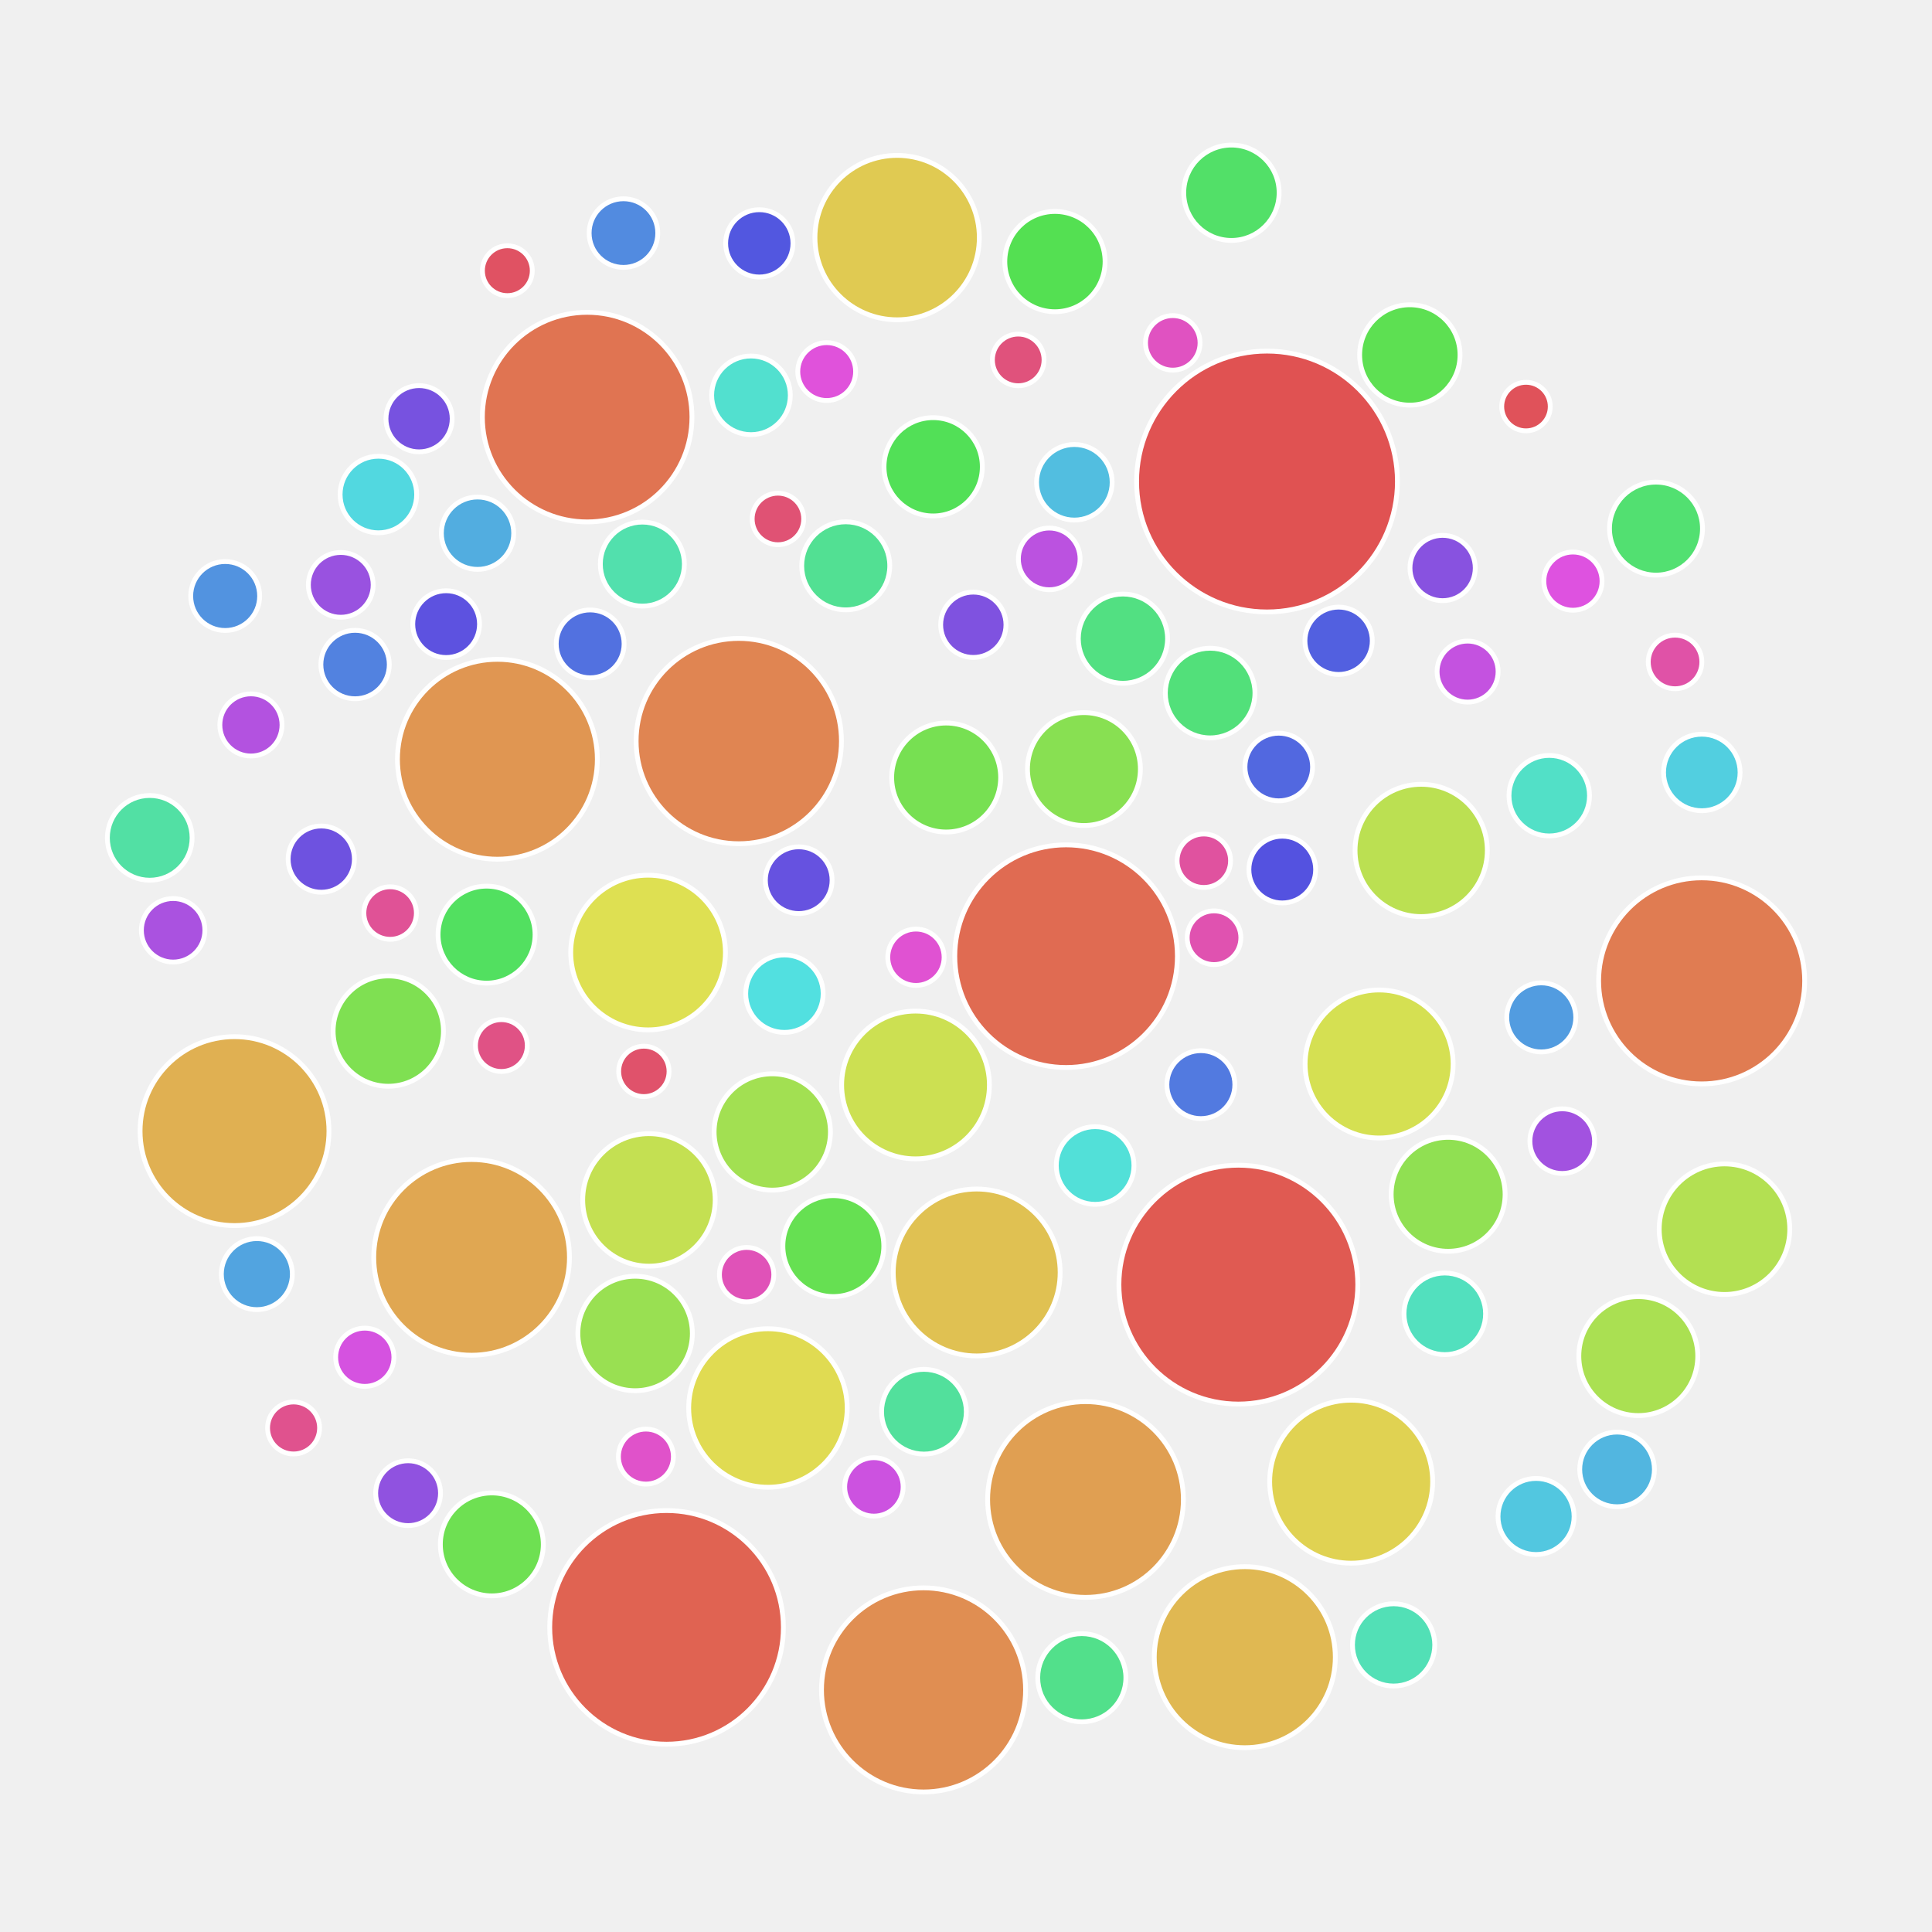
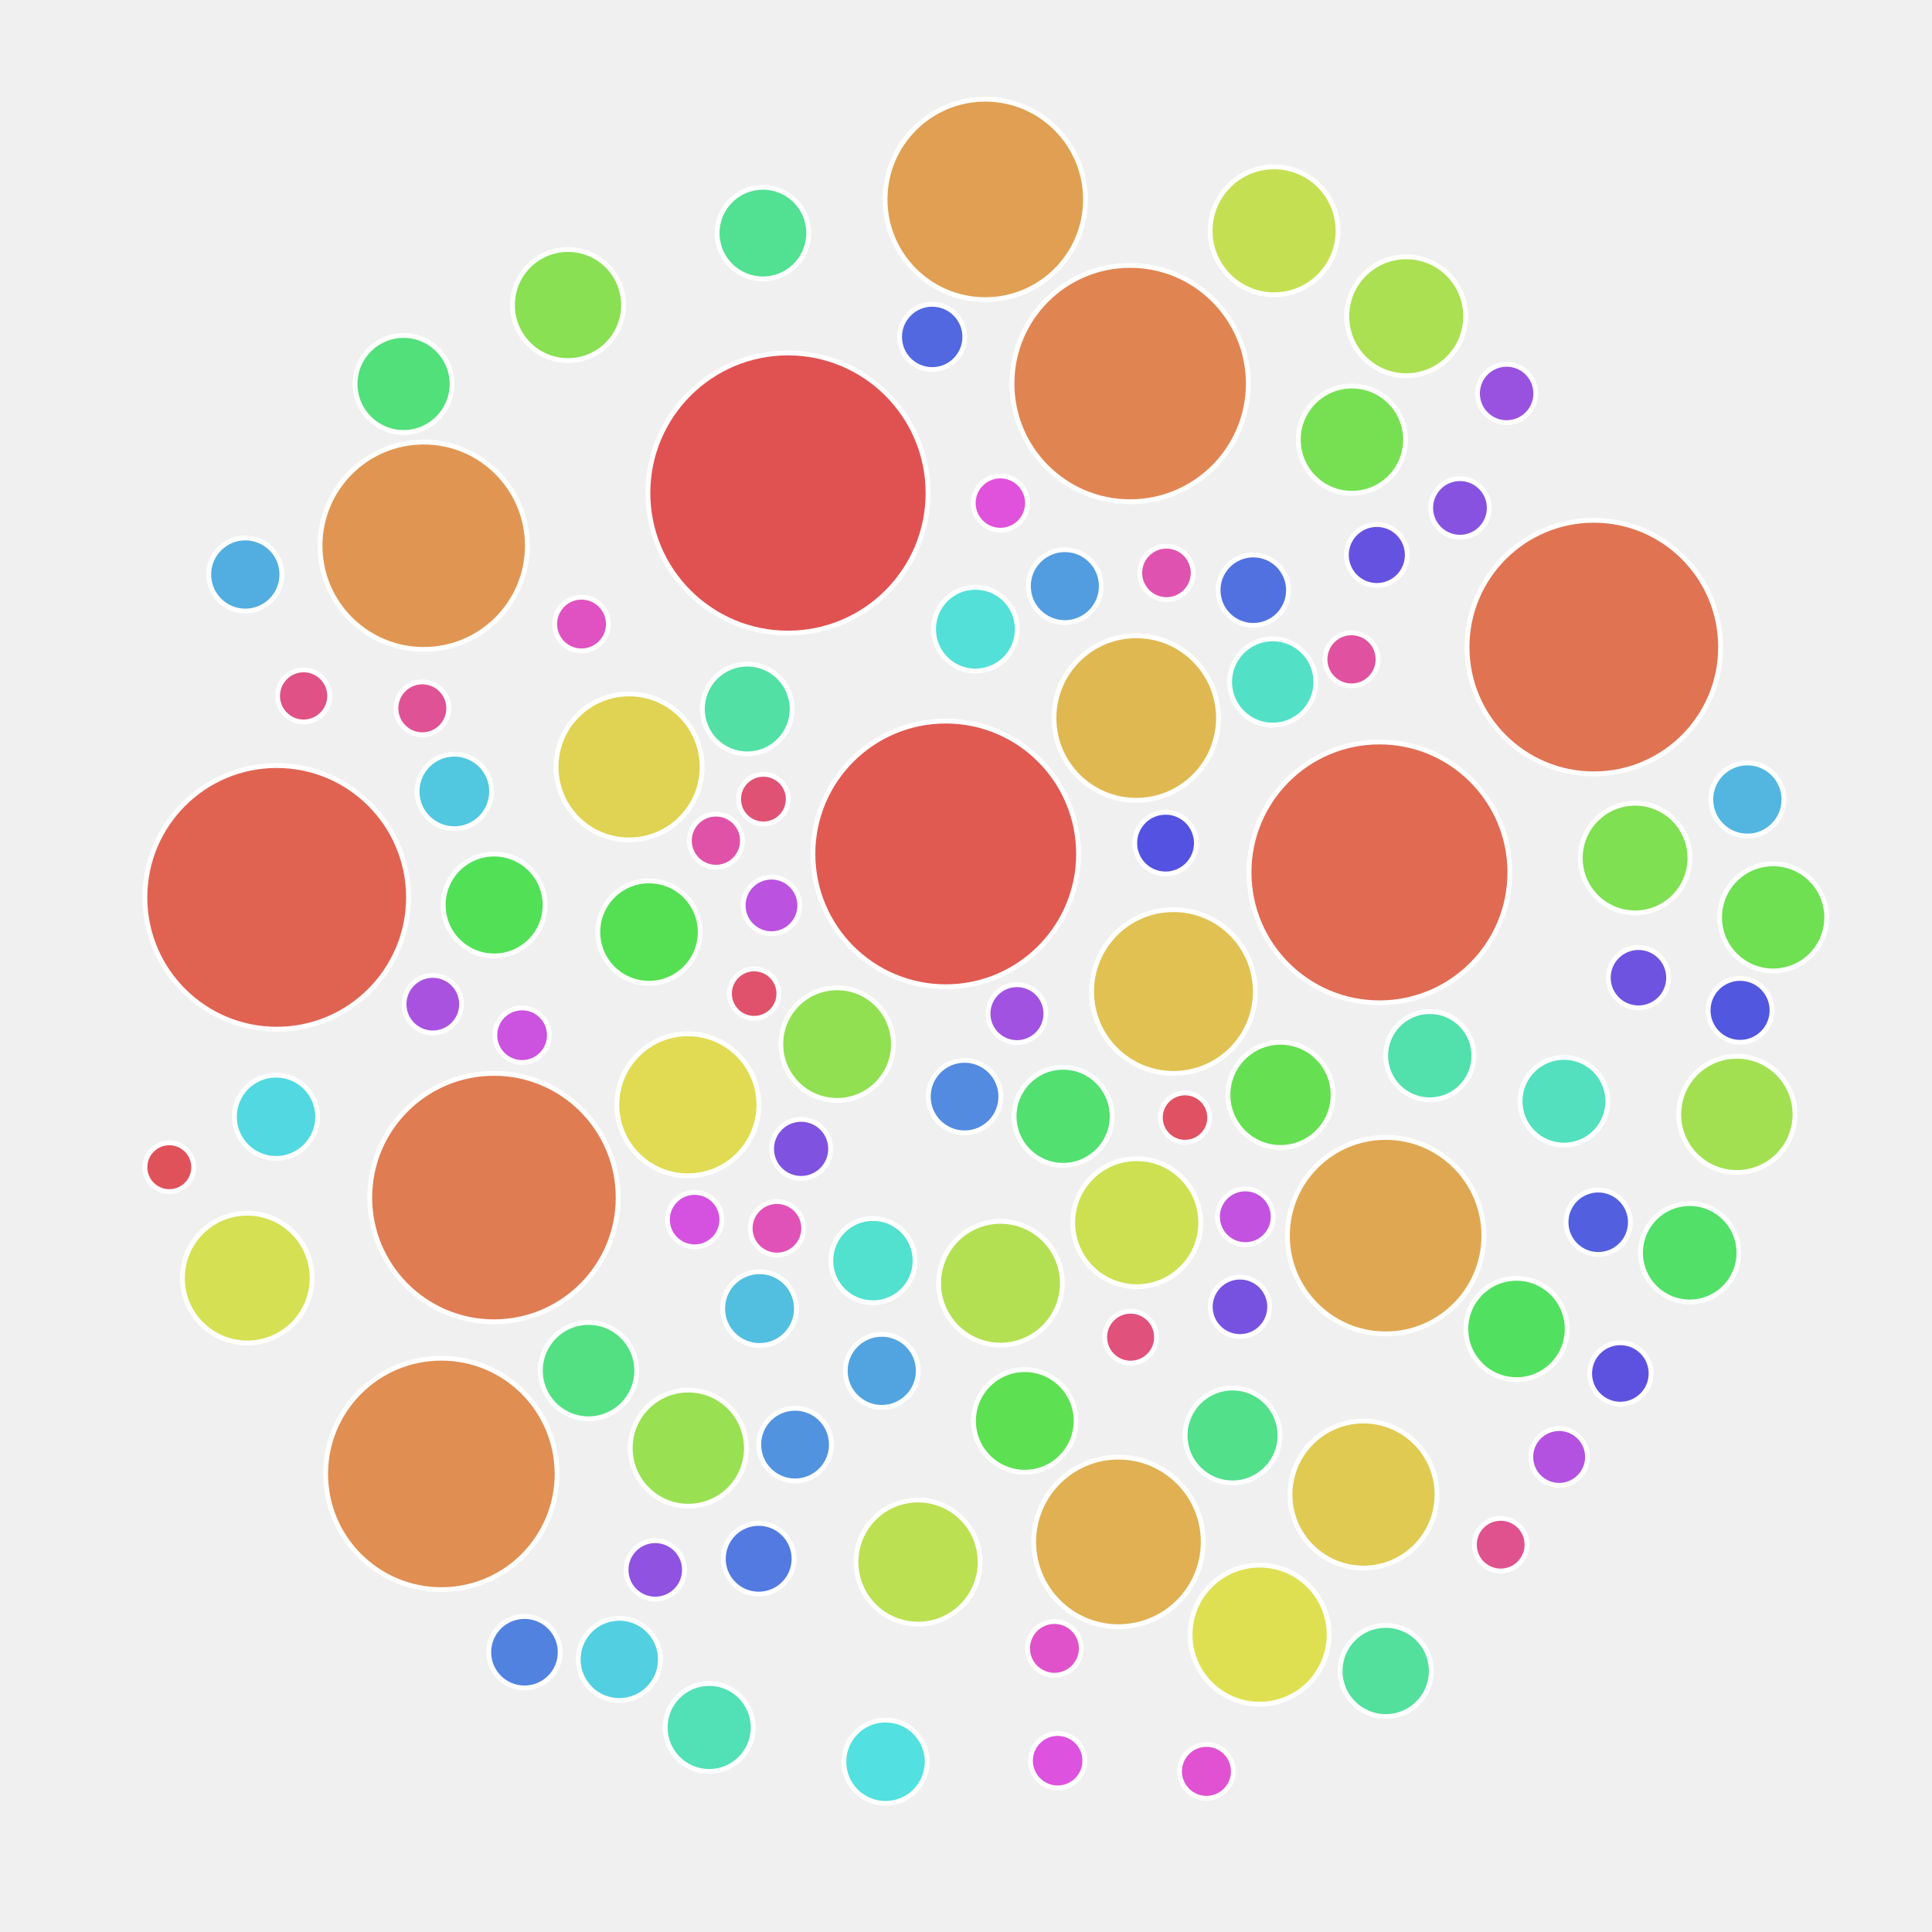
<svg xmlns="http://www.w3.org/2000/svg" width="400" height="400" viewBox="0 0 400 400">
-   <circle cx="262.321" cy="99.695" r="27" fill="hsl(0, 70%, 60%)" stroke="white" stroke-width="1" />
-   <circle cx="256.389" cy="265.97" r="24.727" fill="hsl(3.6, 70%, 60%)" stroke="white" stroke-width="1" />
-   <circle cx="138.004" cy="336.931" r="24.186" fill="hsl(7.2, 70%, 60%)" stroke="white" stroke-width="1" />
-   <circle cx="220.723" cy="197.967" r="23.044" fill="hsl(10.8, 70%, 60%)" stroke="white" stroke-width="1" />
-   <circle cx="121.565" cy="86.36" r="21.695" fill="hsl(14.4, 70%, 60%)" stroke="white" stroke-width="1" />
-   <circle cx="352.309" cy="203.081" r="21.329" fill="hsl(18, 70%, 60%)" stroke="white" stroke-width="1" />
-   <circle cx="152.958" cy="153.432" r="21.252" fill="hsl(21.6, 70%, 60%)" stroke="white" stroke-width="1" />
-   <circle cx="191.21" cy="349.877" r="21.129" fill="hsl(25.2, 70%, 60%)" stroke="white" stroke-width="1" />
-   <circle cx="102.982" cy="157.198" r="20.691" fill="hsl(28.8, 70%, 60%)" stroke="white" stroke-width="1" />
-   <circle cx="224.742" cy="310.458" r="20.261" fill="hsl(32.4, 70%, 60%)" stroke="white" stroke-width="1" />
-   <circle cx="97.64" cy="260.326" r="20.259" fill="hsl(36, 70%, 60%)" stroke="white" stroke-width="1" />
-   <circle cx="48.554" cy="234.185" r="19.553" fill="hsl(39.6, 70%, 60%)" stroke="white" stroke-width="1" />
-   <circle cx="257.722" cy="343.105" r="18.74" fill="hsl(43.2, 70%, 60%)" stroke="white" stroke-width="1" />
-   <circle cx="202.214" cy="263.455" r="17.278" fill="hsl(46.8, 70%, 60%)" stroke="white" stroke-width="1" />
-   <circle cx="185.741" cy="49.193" r="17.016" fill="hsl(50.4, 70%, 60%)" stroke="white" stroke-width="1" />
-   <circle cx="279.744" cy="306.767" r="16.871" fill="hsl(54, 70%, 60%)" stroke="white" stroke-width="1" />
-   <circle cx="158.995" cy="291.511" r="16.406" fill="hsl(57.6, 70%, 60%)" stroke="white" stroke-width="1" />
-   <circle cx="134.176" cy="197.212" r="16.012" fill="hsl(61.2, 70%, 60%)" stroke="white" stroke-width="1" />
-   <circle cx="285.53" cy="220.288" r="15.322" fill="hsl(64.8, 70%, 60%)" stroke="white" stroke-width="1" />
-   <circle cx="189.549" cy="224.634" r="15.296" fill="hsl(68.4, 70%, 60%)" stroke="white" stroke-width="1" />
-   <circle cx="134.359" cy="248.43" r="13.715" fill="hsl(72, 70%, 60%)" stroke="white" stroke-width="1" />
-   <circle cx="294.241" cy="176.075" r="13.693" fill="hsl(75.6, 70%, 60%)" stroke="white" stroke-width="1" />
-   <circle cx="357.036" cy="254.488" r="13.515" fill="hsl(79.2, 70%, 60%)" stroke="white" stroke-width="1" />
-   <circle cx="339.191" cy="280.766" r="12.311" fill="hsl(82.8, 70%, 60%)" stroke="white" stroke-width="1" />
-   <circle cx="159.89" cy="234.361" r="12.04" fill="hsl(86.4, 70%, 60%)" stroke="white" stroke-width="1" />
-   <circle cx="131.495" cy="276.082" r="11.849" fill="hsl(90, 70%, 60%)" stroke="white" stroke-width="1" />
-   <circle cx="299.822" cy="247.268" r="11.794" fill="hsl(93.6, 70%, 60%)" stroke="white" stroke-width="1" />
-   <circle cx="224.416" cy="159.224" r="11.685" fill="hsl(97.2, 70%, 60%)" stroke="white" stroke-width="1" />
-   <circle cx="80.389" cy="213.475" r="11.418" fill="hsl(100.8, 70%, 60%)" stroke="white" stroke-width="1" />
-   <circle cx="195.894" cy="160.977" r="11.279" fill="hsl(104.4, 70%, 60%)" stroke="white" stroke-width="1" />
-   <circle cx="101.827" cy="319.752" r="10.656" fill="hsl(108, 70%, 60%)" stroke="white" stroke-width="1" />
-   <circle cx="172.534" cy="257.99" r="10.448" fill="hsl(111.6, 70%, 60%)" stroke="white" stroke-width="1" />
-   <circle cx="291.893" cy="73.488" r="10.388" fill="hsl(115.2, 70%, 60%)" stroke="white" stroke-width="1" />
-   <circle cx="218.415" cy="54.16" r="10.38" fill="hsl(118.8, 70%, 60%)" stroke="white" stroke-width="1" />
-   <circle cx="193.201" cy="96.646" r="10.176" fill="hsl(122.4, 70%, 60%)" stroke="white" stroke-width="1" />
-   <circle cx="100.737" cy="193.507" r="10.04" fill="hsl(126, 70%, 60%)" stroke="white" stroke-width="1" />
-   <circle cx="254.955" cy="39.904" r="9.871" fill="hsl(129.6, 70%, 60%)" stroke="white" stroke-width="1" />
-   <circle cx="342.855" cy="109.445" r="9.624" fill="hsl(133.2, 70%, 60%)" stroke="white" stroke-width="1" />
-   <circle cx="250.546" cy="143.489" r="9.277" fill="hsl(136.8, 70%, 60%)" stroke="white" stroke-width="1" />
-   <circle cx="232.494" cy="132.225" r="9.235" fill="hsl(140.4, 70%, 60%)" stroke="white" stroke-width="1" />
-   <circle cx="223.977" cy="347.355" r="9.124" fill="hsl(144, 70%, 60%)" stroke="white" stroke-width="1" />
-   <circle cx="175.101" cy="117.15" r="9.114" fill="hsl(147.6, 70%, 60%)" stroke="white" stroke-width="1" />
-   <circle cx="191.293" cy="292.28" r="8.772" fill="hsl(151.2, 70%, 60%)" stroke="white" stroke-width="1" />
-   <circle cx="31.001" cy="173.468" r="8.768" fill="hsl(154.8, 70%, 60%)" stroke="white" stroke-width="1" />
-   <circle cx="132.992" cy="116.79" r="8.697" fill="hsl(158.4, 70%, 60%)" stroke="white" stroke-width="1" />
-   <circle cx="288.533" cy="340.563" r="8.516" fill="hsl(162, 70%, 60%)" stroke="white" stroke-width="1" />
-   <circle cx="299.127" cy="272.009" r="8.448" fill="hsl(165.6, 70%, 60%)" stroke="white" stroke-width="1" />
-   <circle cx="320.755" cy="164.739" r="8.333" fill="hsl(169.2, 70%, 60%)" stroke="white" stroke-width="1" />
-   <circle cx="155.484" cy="81.847" r="8.139" fill="hsl(172.8, 70%, 60%)" stroke="white" stroke-width="1" />
-   <circle cx="226.732" cy="241.304" r="8.04" fill="hsl(176.4, 70%, 60%)" stroke="white" stroke-width="1" />
-   <circle cx="162.409" cy="205.728" r="8.015" fill="hsl(180, 70%, 60%)" stroke="white" stroke-width="1" />
-   <circle cx="78.342" cy="102.386" r="7.923" fill="hsl(183.6, 70%, 60%)" stroke="white" stroke-width="1" />
-   <circle cx="352.344" cy="159.929" r="7.921" fill="hsl(187.2, 70%, 60%)" stroke="white" stroke-width="1" />
-   <circle cx="318.025" cy="313.971" r="7.874" fill="hsl(190.8, 70%, 60%)" stroke="white" stroke-width="1" />
-   <circle cx="222.437" cy="99.854" r="7.82" fill="hsl(194.4, 70%, 60%)" stroke="white" stroke-width="1" />
-   <circle cx="334.796" cy="304.226" r="7.729" fill="hsl(198, 70%, 60%)" stroke="white" stroke-width="1" />
-   <circle cx="98.869" cy="110.394" r="7.487" fill="hsl(201.6, 70%, 60%)" stroke="white" stroke-width="1" />
-   <circle cx="53.179" cy="263.794" r="7.349" fill="hsl(205.2, 70%, 60%)" stroke="white" stroke-width="1" />
-   <circle cx="319.103" cy="210.641" r="7.146" fill="hsl(208.8, 70%, 60%)" stroke="white" stroke-width="1" />
-   <circle cx="46.621" cy="123.399" r="7.134" fill="hsl(212.4, 70%, 60%)" stroke="white" stroke-width="1" />
-   <circle cx="129.081" cy="48.257" r="7.103" fill="hsl(216, 70%, 60%)" stroke="white" stroke-width="1" />
-   <circle cx="73.517" cy="137.588" r="7.081" fill="hsl(219.6, 70%, 60%)" stroke="white" stroke-width="1" />
-   <circle cx="248.626" cy="224.563" r="7.034" fill="hsl(223.2, 70%, 60%)" stroke="white" stroke-width="1" />
-   <circle cx="122.188" cy="133.305" r="7.023" fill="hsl(226.8, 70%, 60%)" stroke="white" stroke-width="1" />
-   <circle cx="264.756" cy="158.801" r="6.999" fill="hsl(230.4, 70%, 60%)" stroke="white" stroke-width="1" />
-   <circle cx="277.143" cy="132.667" r="6.97" fill="hsl(234, 70%, 60%)" stroke="white" stroke-width="1" />
-   <circle cx="157.207" cy="50.385" r="6.965" fill="hsl(237.6, 70%, 60%)" stroke="white" stroke-width="1" />
-   <circle cx="265.48" cy="180.034" r="6.91" fill="hsl(241.2, 70%, 60%)" stroke="white" stroke-width="1" />
-   <circle cx="92.368" cy="129.22" r="6.91" fill="hsl(244.8, 70%, 60%)" stroke="white" stroke-width="1" />
-   <circle cx="165.368" cy="182.236" r="6.907" fill="hsl(248.4, 70%, 60%)" stroke="white" stroke-width="1" />
-   <circle cx="66.518" cy="177.872" r="6.855" fill="hsl(252, 70%, 60%)" stroke="white" stroke-width="1" />
-   <circle cx="86.765" cy="86.693" r="6.853" fill="hsl(255.6, 70%, 60%)" stroke="white" stroke-width="1" />
-   <circle cx="201.516" cy="129.352" r="6.759" fill="hsl(259.2, 70%, 60%)" stroke="white" stroke-width="1" />
-   <circle cx="298.678" cy="117.6" r="6.759" fill="hsl(262.8, 70%, 60%)" stroke="white" stroke-width="1" />
-   <circle cx="84.494" cy="309.146" r="6.711" fill="hsl(266.4, 70%, 60%)" stroke="white" stroke-width="1" />
-   <circle cx="70.555" cy="121.088" r="6.706" fill="hsl(270, 70%, 60%)" stroke="white" stroke-width="1" />
-   <circle cx="323.444" cy="236.261" r="6.692" fill="hsl(273.6, 70%, 60%)" stroke="white" stroke-width="1" />
-   <circle cx="35.846" cy="192.608" r="6.573" fill="hsl(277.2, 70%, 60%)" stroke="white" stroke-width="1" />
-   <circle cx="51.954" cy="150.091" r="6.432" fill="hsl(280.8, 70%, 60%)" stroke="white" stroke-width="1" />
-   <circle cx="217.233" cy="115.714" r="6.385" fill="hsl(284.4, 70%, 60%)" stroke="white" stroke-width="1" />
-   <circle cx="303.85" cy="139.045" r="6.315" fill="hsl(288, 70%, 60%)" stroke="white" stroke-width="1" />
-   <circle cx="180.934" cy="307.847" r="6.051" fill="hsl(291.6, 70%, 60%)" stroke="white" stroke-width="1" />
-   <circle cx="75.527" cy="281.006" r="6.026" fill="hsl(295.2, 70%, 60%)" stroke="white" stroke-width="1" />
-   <circle cx="325.66" cy="120.317" r="6.025" fill="hsl(298.8, 70%, 60%)" stroke="white" stroke-width="1" />
-   <circle cx="171.16" cy="76.929" r="5.986" fill="hsl(302.4, 70%, 60%)" stroke="white" stroke-width="1" />
-   <circle cx="189.638" cy="198.189" r="5.83" fill="hsl(306, 70%, 60%)" stroke="white" stroke-width="1" />
-   <circle cx="133.728" cy="301.571" r="5.69" fill="hsl(309.6, 70%, 60%)" stroke="white" stroke-width="1" />
-   <circle cx="242.814" cy="70.988" r="5.645" fill="hsl(313.2, 70%, 60%)" stroke="white" stroke-width="1" />
-   <circle cx="154.58" cy="263.899" r="5.627" fill="hsl(316.8, 70%, 60%)" stroke="white" stroke-width="1" />
-   <circle cx="251.351" cy="194.145" r="5.556" fill="hsl(320.4, 70%, 60%)" stroke="white" stroke-width="1" />
-   <circle cx="346.804" cy="137.05" r="5.546" fill="hsl(324, 70%, 60%)" stroke="white" stroke-width="1" />
-   <circle cx="249.239" cy="178.203" r="5.535" fill="hsl(327.6, 70%, 60%)" stroke="white" stroke-width="1" />
-   <circle cx="80.772" cy="189.036" r="5.436" fill="hsl(331.2, 70%, 60%)" stroke="white" stroke-width="1" />
-   <circle cx="60.782" cy="295.645" r="5.383" fill="hsl(334.8, 70%, 60%)" stroke="white" stroke-width="1" />
-   <circle cx="103.805" cy="216.471" r="5.365" fill="hsl(338.4, 70%, 60%)" stroke="white" stroke-width="1" />
-   <circle cx="210.812" cy="74.516" r="5.346" fill="hsl(342, 70%, 60%)" stroke="white" stroke-width="1" />
-   <circle cx="161.064" cy="107.445" r="5.332" fill="hsl(345.6, 70%, 60%)" stroke="white" stroke-width="1" />
-   <circle cx="133.307" cy="221.819" r="5.213" fill="hsl(349.2, 70%, 60%)" stroke="white" stroke-width="1" />
-   <circle cx="105.041" cy="56.044" r="5.16" fill="hsl(352.8, 70%, 60%)" stroke="white" stroke-width="1" />
-   <circle cx="315.939" cy="84.176" r="5.022" fill="hsl(356.4, 70%, 60%)" stroke="white" stroke-width="1" />
+   <circle cx="163.142" cy="102.076" r="28.998" fill="hsl(0, 70%, 60%)" stroke="white" stroke-width="1" />
+   <circle cx="195.805" cy="176.793" r="27.5" fill="hsl(3.6, 70%, 60%)" stroke="white" stroke-width="1" />
+   <circle cx="57.287" cy="185.791" r="27.29" fill="hsl(7.2, 70%, 60%)" stroke="white" stroke-width="1" />
+   <circle cx="285.602" cy="180.622" r="27" fill="hsl(10.8, 70%, 60%)" stroke="white" stroke-width="1" />
+   <circle cx="329.982" cy="133.972" r="26.25" fill="hsl(14.4, 70%, 60%)" stroke="white" stroke-width="1" />
+   <circle cx="102.269" cy="247.945" r="25.716" fill="hsl(18, 70%, 60%)" stroke="white" stroke-width="1" />
+   <circle cx="233.984" cy="79.413" r="24.465" fill="hsl(21.6, 70%, 60%)" stroke="white" stroke-width="1" />
+   <circle cx="91.379" cy="305.162" r="23.958" fill="hsl(25.2, 70%, 60%)" stroke="white" stroke-width="1" />
+   <circle cx="87.724" cy="112.991" r="21.465" fill="hsl(28.8, 70%, 60%)" stroke="white" stroke-width="1" />
+   <circle cx="203.992" cy="41.289" r="20.749" fill="hsl(32.4, 70%, 60%)" stroke="white" stroke-width="1" />
+   <circle cx="286.882" cy="255.83" r="20.339" fill="hsl(36, 70%, 60%)" stroke="white" stroke-width="1" />
+   <circle cx="231.564" cy="319.235" r="17.553" fill="hsl(39.6, 70%, 60%)" stroke="white" stroke-width="1" />
+   <circle cx="235.244" cy="148.66" r="17.03" fill="hsl(43.2, 70%, 60%)" stroke="white" stroke-width="1" />
+   <circle cx="242.957" cy="205.284" r="16.949" fill="hsl(46.8, 70%, 60%)" stroke="white" stroke-width="1" />
+   <circle cx="282.299" cy="309.432" r="15.22" fill="hsl(50.4, 70%, 60%)" stroke="white" stroke-width="1" />
+   <circle cx="130.248" cy="158.786" r="15.113" fill="hsl(54, 70%, 60%)" stroke="white" stroke-width="1" />
+   <circle cx="142.416" cy="228.736" r="14.699" fill="hsl(57.6, 70%, 60%)" stroke="white" stroke-width="1" />
+   <circle cx="260.79" cy="338.44" r="14.395" fill="hsl(61.2, 70%, 60%)" stroke="white" stroke-width="1" />
+   <circle cx="51.191" cy="264.613" r="13.43" fill="hsl(64.8, 70%, 60%)" stroke="white" stroke-width="1" />
+   <circle cx="235.348" cy="253.144" r="13.249" fill="hsl(68.4, 70%, 60%)" stroke="white" stroke-width="1" />
+   <circle cx="263.788" cy="47.787" r="13.242" fill="hsl(72, 70%, 60%)" stroke="white" stroke-width="1" />
+   <circle cx="190.077" cy="323.409" r="12.849" fill="hsl(75.6, 70%, 60%)" stroke="white" stroke-width="1" />
+   <circle cx="207.137" cy="265.684" r="12.809" fill="hsl(79.2, 70%, 60%)" stroke="white" stroke-width="1" />
+   <circle cx="291.148" cy="65.48" r="12.305" fill="hsl(82.8, 70%, 60%)" stroke="white" stroke-width="1" />
+   <circle cx="359.597" cy="230.721" r="12.033" fill="hsl(86.4, 70%, 60%)" stroke="white" stroke-width="1" />
+   <circle cx="142.509" cy="299.82" r="12.023" fill="hsl(90, 70%, 60%)" stroke="white" stroke-width="1" />
+   <circle cx="173.317" cy="216.172" r="11.657" fill="hsl(93.6, 70%, 60%)" stroke="white" stroke-width="1" />
+   <circle cx="117.599" cy="63.156" r="11.495" fill="hsl(97.2, 70%, 60%)" stroke="white" stroke-width="1" />
+   <circle cx="338.531" cy="177.652" r="11.352" fill="hsl(100.8, 70%, 60%)" stroke="white" stroke-width="1" />
+   <circle cx="279.903" cy="91.028" r="11.103" fill="hsl(104.4, 70%, 60%)" stroke="white" stroke-width="1" />
+   <circle cx="367.114" cy="189.937" r="11.09" fill="hsl(108, 70%, 60%)" stroke="white" stroke-width="1" />
+   <circle cx="265.12" cy="226.681" r="10.885" fill="hsl(111.6, 70%, 60%)" stroke="white" stroke-width="1" />
+   <circle cx="212.17" cy="294.187" r="10.621" fill="hsl(115.2, 70%, 60%)" stroke="white" stroke-width="1" />
+   <circle cx="134.373" cy="192.978" r="10.598" fill="hsl(118.8, 70%, 60%)" stroke="white" stroke-width="1" />
+   <circle cx="102.309" cy="187.371" r="10.548" fill="hsl(122.4, 70%, 60%)" stroke="white" stroke-width="1" />
+   <circle cx="313.982" cy="275.153" r="10.49" fill="hsl(126, 70%, 60%)" stroke="white" stroke-width="1" />
+   <circle cx="349.838" cy="259.375" r="10.185" fill="hsl(129.6, 70%, 60%)" stroke="white" stroke-width="1" />
+   <circle cx="220.106" cy="231.117" r="10.149" fill="hsl(133.2, 70%, 60%)" stroke="white" stroke-width="1" />
+   <circle cx="83.551" cy="79.496" r="10.041" fill="hsl(136.8, 70%, 60%)" stroke="white" stroke-width="1" />
+   <circle cx="121.852" cy="283.772" r="9.973" fill="hsl(140.4, 70%, 60%)" stroke="white" stroke-width="1" />
+   <circle cx="255.183" cy="297.196" r="9.817" fill="hsl(144, 70%, 60%)" stroke="white" stroke-width="1" />
+   <circle cx="157.954" cy="48.26" r="9.483" fill="hsl(147.6, 70%, 60%)" stroke="white" stroke-width="1" />
+   <circle cx="286.896" cy="345.96" r="9.437" fill="hsl(151.2, 70%, 60%)" stroke="white" stroke-width="1" />
+   <circle cx="154.711" cy="146.791" r="9.292" fill="hsl(154.8, 70%, 60%)" stroke="white" stroke-width="1" />
+   <circle cx="296.02" cy="218.572" r="9.134" fill="hsl(158.4, 70%, 60%)" stroke="white" stroke-width="1" />
+   <circle cx="146.83" cy="357.654" r="9.106" fill="hsl(162, 70%, 60%)" stroke="white" stroke-width="1" />
+   <circle cx="323.8" cy="228.002" r="9.082" fill="hsl(165.6, 70%, 60%)" stroke="white" stroke-width="1" />
+   <circle cx="263.508" cy="141.197" r="8.928" fill="hsl(169.2, 70%, 60%)" stroke="white" stroke-width="1" />
+   <circle cx="180.736" cy="261.002" r="8.723" fill="hsl(172.8, 70%, 60%)" stroke="white" stroke-width="1" />
+   <circle cx="201.952" cy="130.259" r="8.671" fill="hsl(176.4, 70%, 60%)" stroke="white" stroke-width="1" />
+   <circle cx="183.341" cy="364.748" r="8.626" fill="hsl(180, 70%, 60%)" stroke="white" stroke-width="1" />
+   <circle cx="57.151" cy="231.217" r="8.622" fill="hsl(183.6, 70%, 60%)" stroke="white" stroke-width="1" />
+   <circle cx="128.223" cy="343.562" r="8.511" fill="hsl(187.2, 70%, 60%)" stroke="white" stroke-width="1" />
+   <circle cx="94.066" cy="163.86" r="7.717" fill="hsl(190.8, 70%, 60%)" stroke="white" stroke-width="1" />
+   <circle cx="157.258" cy="270.934" r="7.639" fill="hsl(194.4, 70%, 60%)" stroke="white" stroke-width="1" />
+   <circle cx="361.777" cy="165.528" r="7.569" fill="hsl(198, 70%, 60%)" stroke="white" stroke-width="1" />
+   <circle cx="50.789" cy="118.945" r="7.567" fill="hsl(201.6, 70%, 60%)" stroke="white" stroke-width="1" />
+   <circle cx="182.56" cy="283.818" r="7.562" fill="hsl(205.2, 70%, 60%)" stroke="white" stroke-width="1" />
+   <circle cx="220.466" cy="121.354" r="7.548" fill="hsl(208.8, 70%, 60%)" stroke="white" stroke-width="1" />
+   <circle cx="164.612" cy="299.087" r="7.521" fill="hsl(212.4, 70%, 60%)" stroke="white" stroke-width="1" />
+   <circle cx="199.704" cy="227.039" r="7.508" fill="hsl(216, 70%, 60%)" stroke="white" stroke-width="1" />
+   <circle cx="108.589" cy="342.074" r="7.396" fill="hsl(219.6, 70%, 60%)" stroke="white" stroke-width="1" />
+   <circle cx="157.076" cy="322.723" r="7.322" fill="hsl(223.2, 70%, 60%)" stroke="white" stroke-width="1" />
+   <circle cx="259.483" cy="122.19" r="7.291" fill="hsl(226.8, 70%, 60%)" stroke="white" stroke-width="1" />
+   <circle cx="193.001" cy="69.757" r="6.755" fill="hsl(230.4, 70%, 60%)" stroke="white" stroke-width="1" />
+   <circle cx="330.893" cy="253.054" r="6.664" fill="hsl(234, 70%, 60%)" stroke="white" stroke-width="1" />
+   <circle cx="360.265" cy="209.182" r="6.617" fill="hsl(237.6, 70%, 60%)" stroke="white" stroke-width="1" />
+   <circle cx="241.317" cy="174.559" r="6.386" fill="hsl(241.2, 70%, 60%)" stroke="white" stroke-width="1" />
+   <circle cx="335.478" cy="284.363" r="6.359" fill="hsl(244.8, 70%, 60%)" stroke="white" stroke-width="1" />
+   <circle cx="285.058" cy="114.905" r="6.309" fill="hsl(248.4, 70%, 60%)" stroke="white" stroke-width="1" />
+   <circle cx="339.224" cy="202.425" r="6.244" fill="hsl(252, 70%, 60%)" stroke="white" stroke-width="1" />
+   <circle cx="256.723" cy="270.563" r="6.151" fill="hsl(255.6, 70%, 60%)" stroke="white" stroke-width="1" />
+   <circle cx="165.864" cy="237.862" r="6.11" fill="hsl(259.2, 70%, 60%)" stroke="white" stroke-width="1" />
+   <circle cx="302.271" cy="105.162" r="6.063" fill="hsl(262.8, 70%, 60%)" stroke="white" stroke-width="1" />
+   <circle cx="135.664" cy="325.028" r="6.048" fill="hsl(266.4, 70%, 60%)" stroke="white" stroke-width="1" />
+   <circle cx="311.933" cy="81.465" r="6.038" fill="hsl(270, 70%, 60%)" stroke="white" stroke-width="1" />
+   <circle cx="210.553" cy="209.863" r="5.991" fill="hsl(273.6, 70%, 60%)" stroke="white" stroke-width="1" />
+   <circle cx="89.61" cy="207.903" r="5.958" fill="hsl(277.2, 70%, 60%)" stroke="white" stroke-width="1" />
+   <circle cx="322.803" cy="301.647" r="5.872" fill="hsl(280.8, 70%, 60%)" stroke="white" stroke-width="1" />
+   <circle cx="159.724" cy="187.458" r="5.858" fill="hsl(284.4, 70%, 60%)" stroke="white" stroke-width="1" />
+   <circle cx="257.831" cy="251.917" r="5.767" fill="hsl(288, 70%, 60%)" stroke="white" stroke-width="1" />
+   <circle cx="108.097" cy="214.329" r="5.651" fill="hsl(291.6, 70%, 60%)" stroke="white" stroke-width="1" />
+   <circle cx="143.817" cy="252.51" r="5.633" fill="hsl(295.2, 70%, 60%)" stroke="white" stroke-width="1" />
+   <circle cx="218.976" cy="364.534" r="5.629" fill="hsl(298.8, 70%, 60%)" stroke="white" stroke-width="1" />
+   <circle cx="207.114" cy="104.16" r="5.616" fill="hsl(302.4, 70%, 60%)" stroke="white" stroke-width="1" />
+   <circle cx="249.784" cy="366.742" r="5.573" fill="hsl(306, 70%, 60%)" stroke="white" stroke-width="1" />
+   <circle cx="218.311" cy="341.278" r="5.56" fill="hsl(309.6, 70%, 60%)" stroke="white" stroke-width="1" />
+   <circle cx="120.397" cy="129.202" r="5.558" fill="hsl(313.2, 70%, 60%)" stroke="white" stroke-width="1" />
+   <circle cx="160.857" cy="254.309" r="5.541" fill="hsl(316.8, 70%, 60%)" stroke="white" stroke-width="1" />
+   <circle cx="241.503" cy="118.612" r="5.528" fill="hsl(320.4, 70%, 60%)" stroke="white" stroke-width="1" />
+   <circle cx="148.225" cy="174.052" r="5.496" fill="hsl(324, 70%, 60%)" stroke="white" stroke-width="1" />
+   <circle cx="279.818" cy="136.512" r="5.492" fill="hsl(327.6, 70%, 60%)" stroke="white" stroke-width="1" />
+   <circle cx="87.44" cy="146.649" r="5.468" fill="hsl(331.2, 70%, 60%)" stroke="white" stroke-width="1" />
+   <circle cx="310.702" cy="319.809" r="5.449" fill="hsl(334.8, 70%, 60%)" stroke="white" stroke-width="1" />
+   <circle cx="62.861" cy="144.083" r="5.392" fill="hsl(338.4, 70%, 60%)" stroke="white" stroke-width="1" />
+   <circle cx="234.081" cy="276.849" r="5.371" fill="hsl(342, 70%, 60%)" stroke="white" stroke-width="1" />
+   <circle cx="158.059" cy="165.449" r="5.14" fill="hsl(345.6, 70%, 60%)" stroke="white" stroke-width="1" />
+   <circle cx="156.142" cy="205.719" r="5.114" fill="hsl(349.2, 70%, 60%)" stroke="white" stroke-width="1" />
+   <circle cx="245.346" cy="231.384" r="5.11" fill="hsl(352.8, 70%, 60%)" stroke="white" stroke-width="1" />
+   <circle cx="35.054" cy="241.661" r="5.048" fill="hsl(356.4, 70%, 60%)" stroke="white" stroke-width="1" />
</svg>
